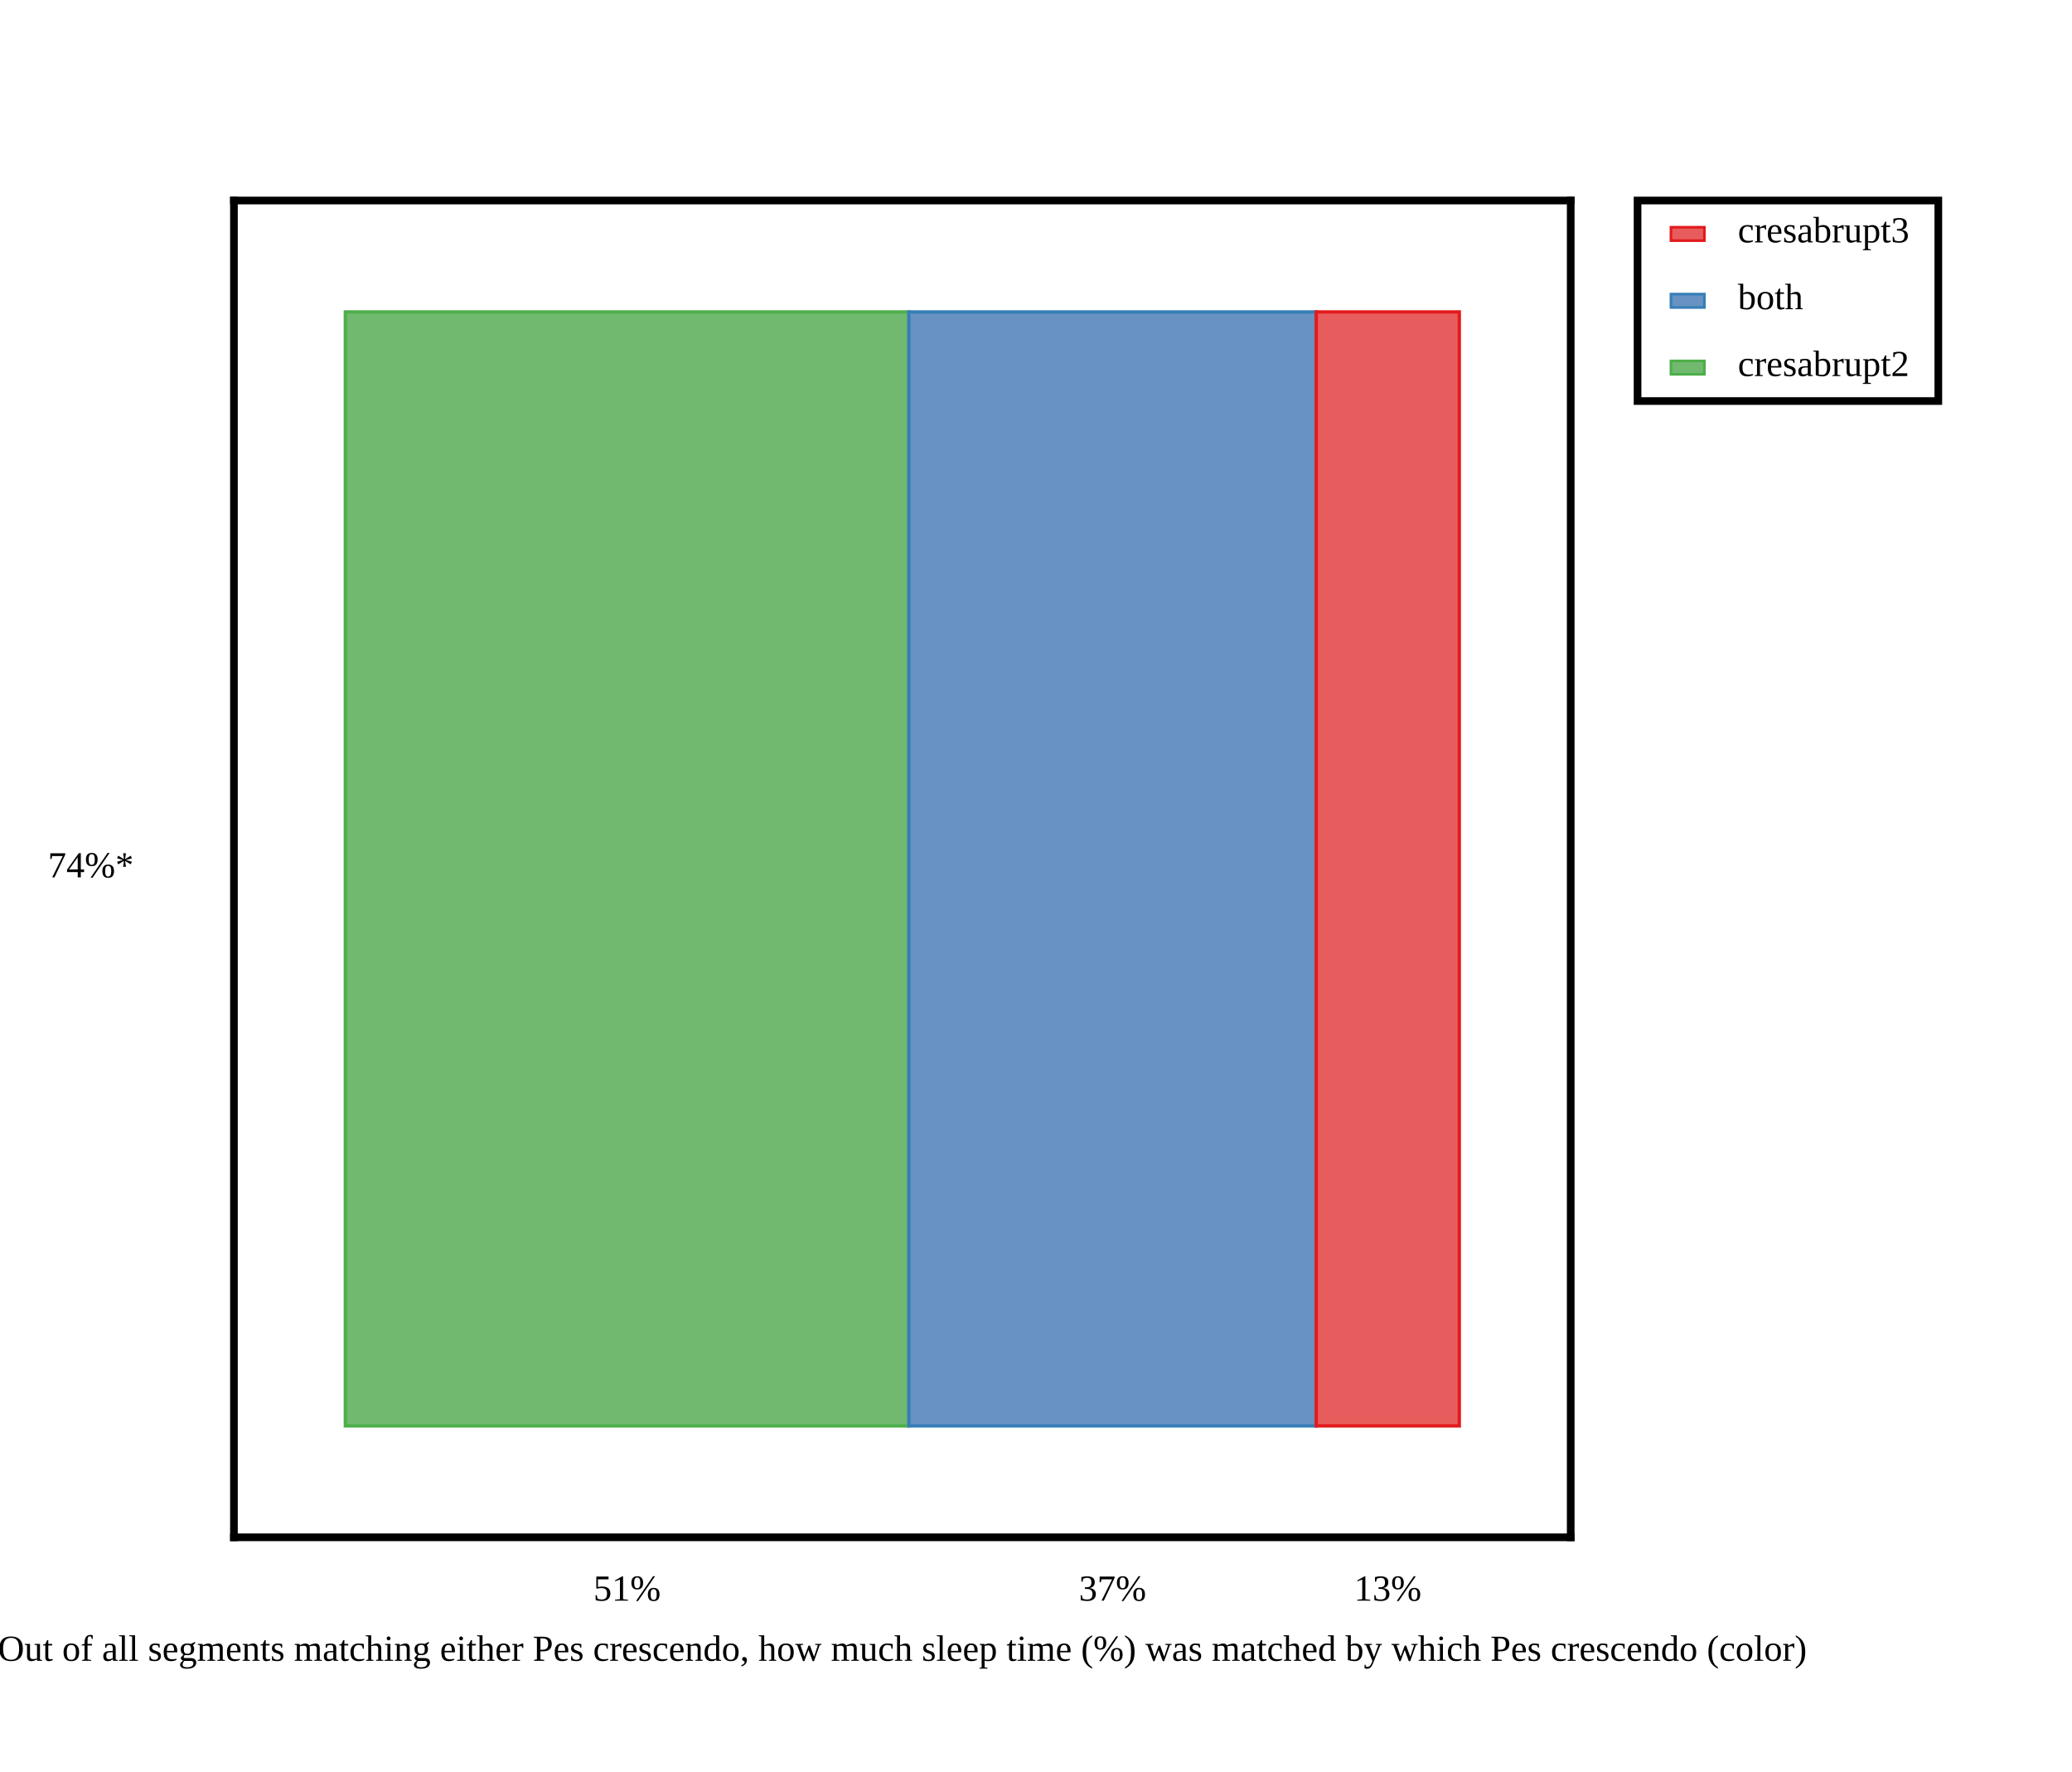
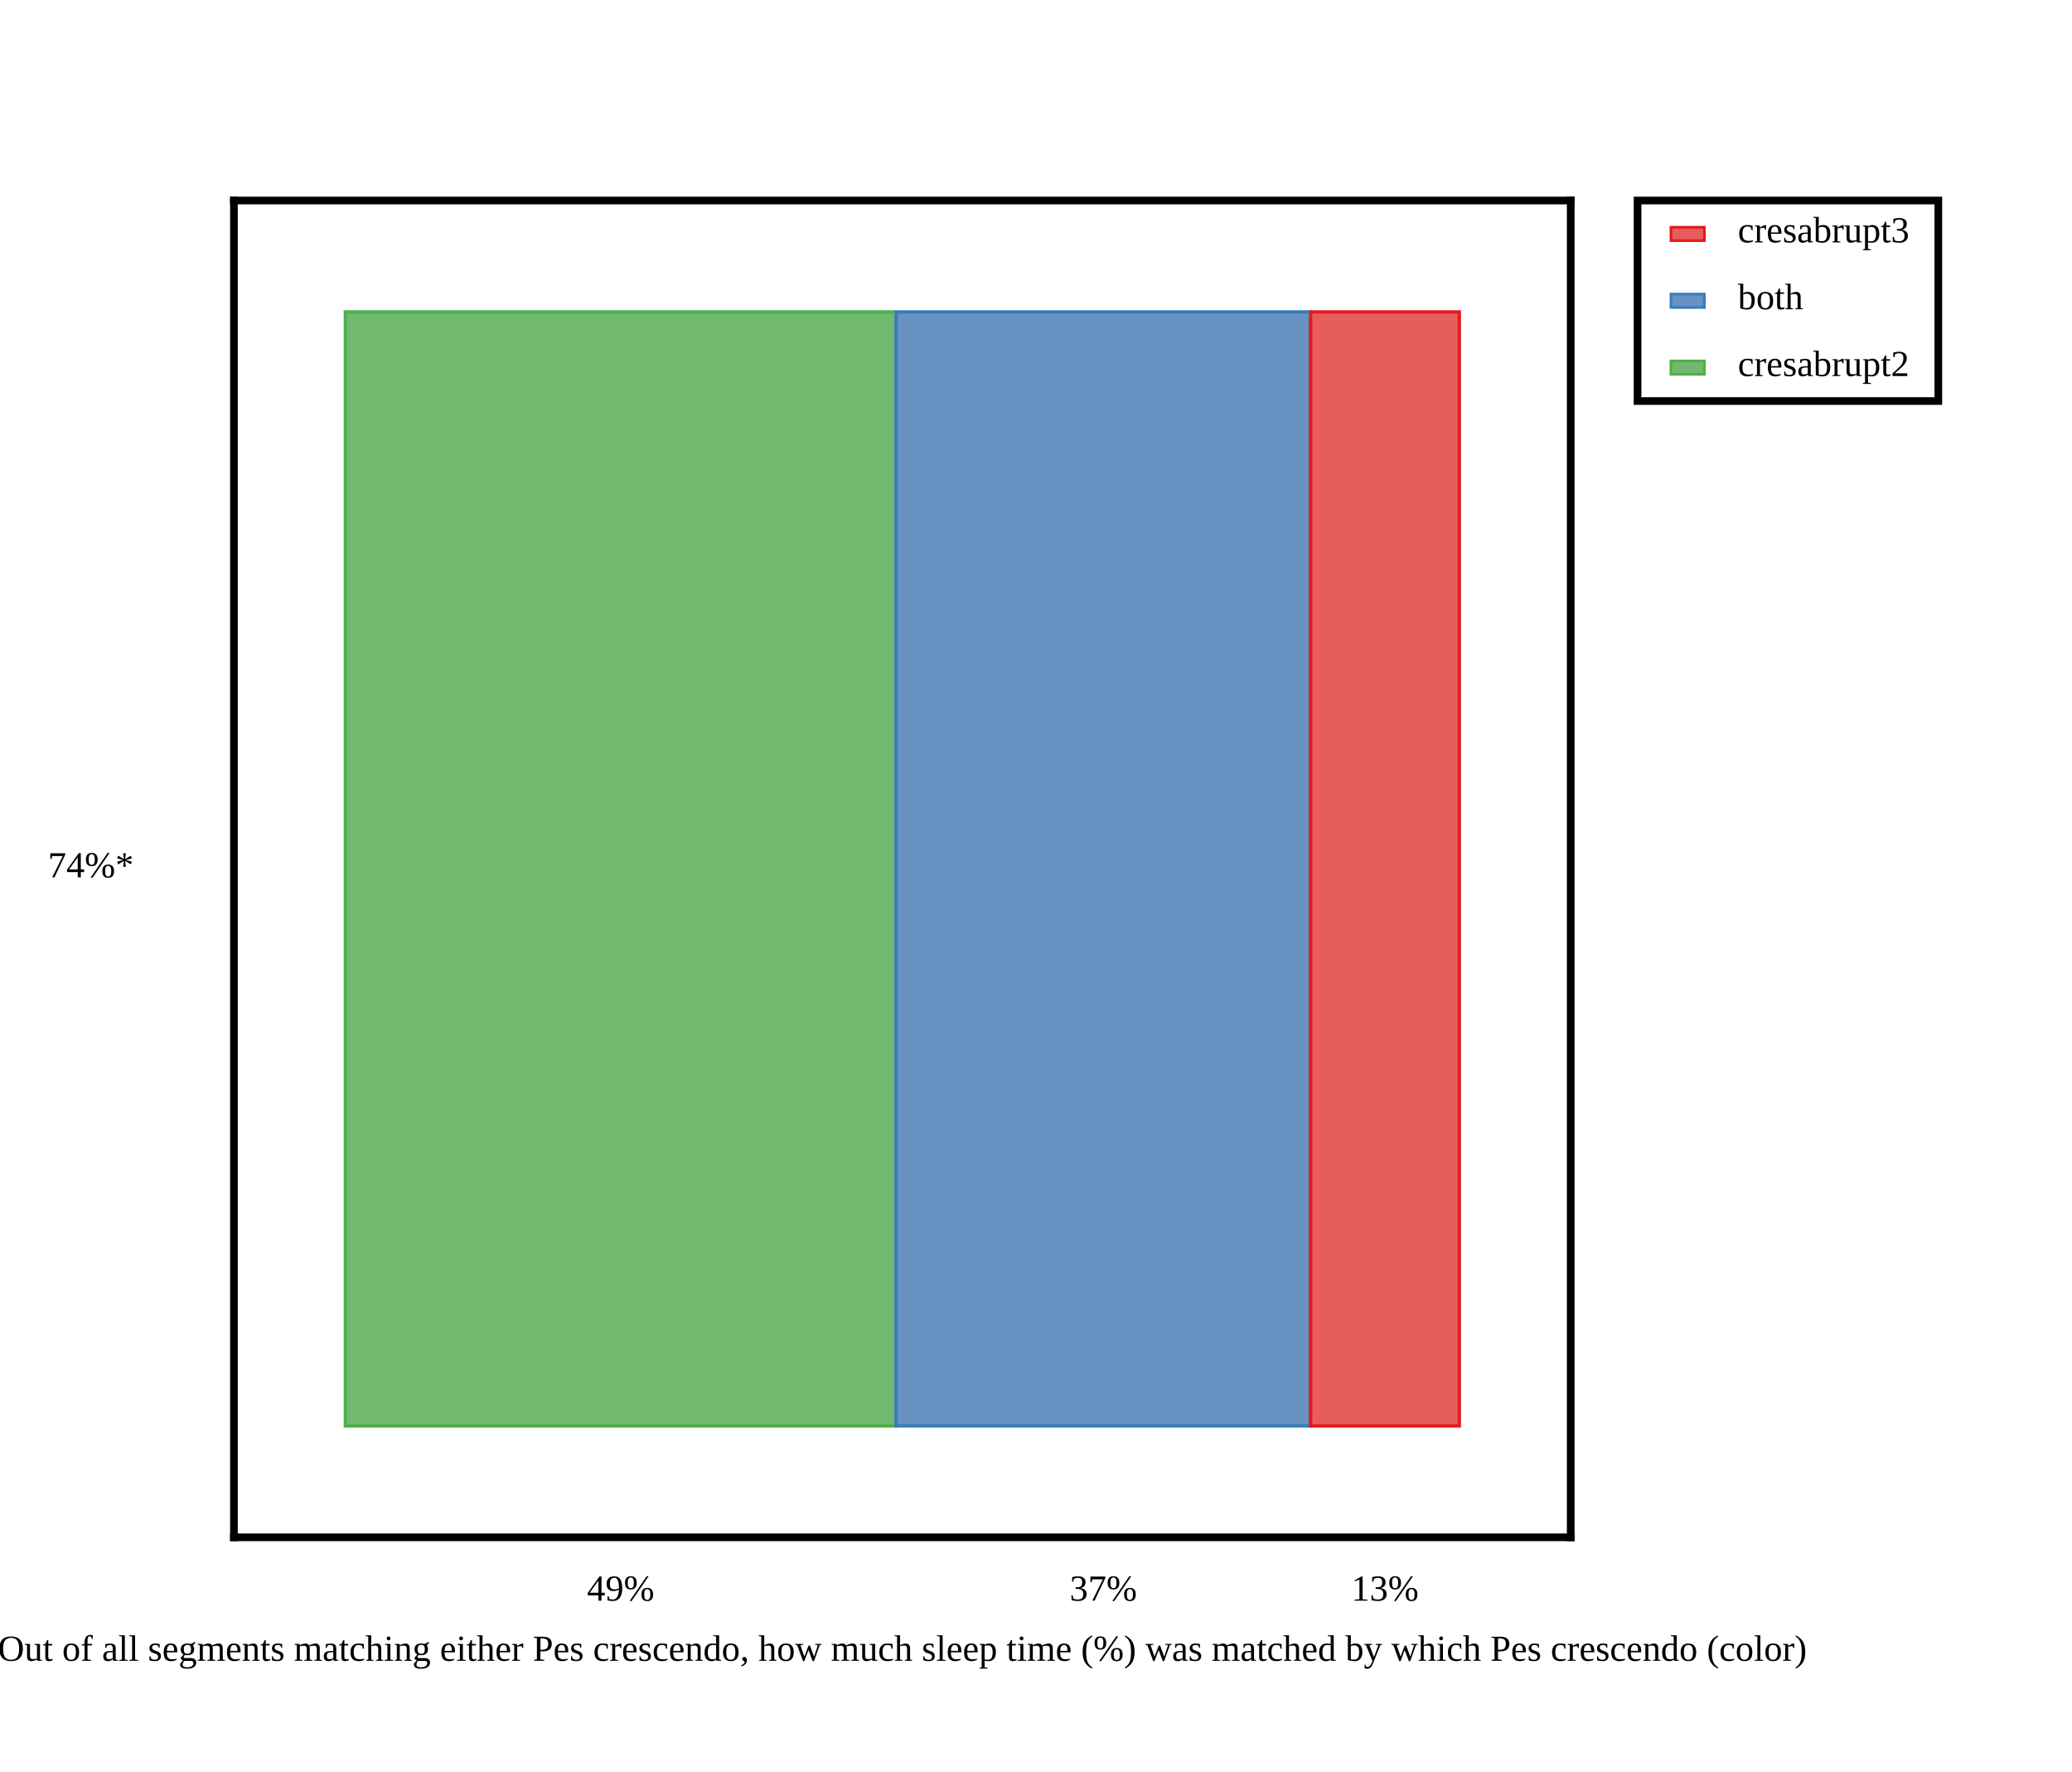
<svg xmlns="http://www.w3.org/2000/svg" height="530" stroke-opacity="1" viewBox="0.0 0.0 620 530.0" font-size="1" width="620" stroke="rgb(0,0,0)" version="1.1">
  <defs />
  <g stroke-linejoin="miter" stroke-opacity="1.0" fill-opacity="0.0" stroke="rgb(0,0,0)" stroke-width="2.293" fill="rgb(0,0,0)" stroke-linecap="square" stroke-miterlimit="10.0">
    <path d="M 70,460 v -400 M 470,460 v -400 " />
  </g>
  <g stroke-linejoin="miter" stroke-opacity="1.0" fill-opacity="1.0" font-size="11.0px" stroke="rgb(0,0,0)" stroke-width="2.293" fill="rgb(0,0,0)" stroke-linecap="butt" stroke-miterlimit="10.0">
    <text dominant-baseline="middle" transform="matrix(1,0,0,1,40,260)" stroke="none" text-anchor="end">74%*</text>
  </g>
  <g stroke-linejoin="miter" stroke-opacity="1.0" fill-opacity="0.0" stroke="rgb(0,0,0)" stroke-width="2.293" fill="rgb(0,0,0)" stroke-linecap="square" stroke-miterlimit="10.0">
    <path d="M 70,460 h 400 M 70,60 h 400 " />
  </g>
  <g stroke-linejoin="miter" stroke-opacity="1.0" fill-opacity="1.0" font-size="11.0px" stroke="rgb(0,0,0)" stroke-width="2.293" fill="rgb(0,0,0)" stroke-linecap="butt" stroke-miterlimit="10.0">
    <text dominant-baseline="text-before-edge" transform="matrix(1,0,0,1,270,490)" stroke="none" text-anchor="middle">Out of all segments matching either Pes crescendo, how much sleep time (%) was matched by which Pes crescendo (color)</text>
  </g>
  <g stroke-linejoin="miter" stroke-opacity="1.0" fill-opacity="1.0" font-size="11.0px" stroke="rgb(0,0,0)" stroke-width="2.293" fill="rgb(0,0,0)" stroke-linecap="butt" stroke-miterlimit="10.0">
-     <text dominant-baseline="text-before-edge" transform="matrix(1,0,0,1,415.2652,472)" stroke="none" text-anchor="middle">13%</text>
+     <text dominant-baseline="text-before-edge" transform="matrix(1,0,0,1,414.4227,472)" stroke="none" text-anchor="middle">13%</text>
  </g>
  <g stroke-linejoin="miter" stroke-opacity="1.0" fill-opacity="1.0" font-size="11.0px" stroke="rgb(0,0,0)" stroke-width="2.293" fill="rgb(0,0,0)" stroke-linecap="butt" stroke-miterlimit="10.0">
-     <text dominant-baseline="text-before-edge" transform="matrix(1,0,0,1,332.9094,472)" stroke="none" text-anchor="middle">37%</text>
+     <text dominant-baseline="text-before-edge" transform="matrix(1,0,0,1,330.1474,472)" stroke="none" text-anchor="middle">37%</text>
  </g>
  <g stroke-linejoin="miter" stroke-opacity="1.0" fill-opacity="1.0" font-size="11.0px" stroke="rgb(0,0,0)" stroke-width="2.293" fill="rgb(0,0,0)" stroke-linecap="butt" stroke-miterlimit="10.0">
-     <text dominant-baseline="text-before-edge" transform="matrix(1,0,0,1,187.6442,472)" stroke="none" text-anchor="middle">51%</text>
+     <text dominant-baseline="text-before-edge" transform="matrix(1,0,0,1,185.7247,472)" stroke="none" text-anchor="middle">49%</text>
  </g>
  <g stroke-linejoin="miter" stroke-opacity="1.0" fill-opacity="1.0" stroke="rgb(77,175,74)" stroke-width="1.0" fill="rgb(114,185,112)" stroke-linecap="butt" stroke-miterlimit="10.0">
    <defs>
      <clipPath id="cresabruptcresabruptmyClip1">
        <path d="M 470,460 l -0,-400 h -400 l -0,400 Z" />
      </clipPath>
    </defs>
    <g clip-path="url(#cresabruptcresabruptmyClip1)">
-       <path d="M 103.333,426.667 v -333.333 h 168.622 v 333.333 Z" />
+       <path d="M 103.333,426.667 v -333.333 h 164.783 v 333.333 Z" />
    </g>
  </g>
  <g stroke-linejoin="miter" stroke-opacity="1.0" fill-opacity="1.0" stroke="rgb(55,126,184)" stroke-width="1.0" fill="rgb(103,146,193)" stroke-linecap="butt" stroke-miterlimit="10.0">
    <defs>
      <clipPath id="cresabruptcresabruptmyClip2">
        <path d="M 470,460 l -0,-400 h -400 l -0,400 Z" />
      </clipPath>
    </defs>
    <g clip-path="url(#cresabruptcresabruptmyClip2)">
-       <path d="M 271.955,426.667 v -333.333 h 121.909 v 333.333 Z" />
+       <path d="M 268.116,426.667 v -333.333 h 124.063 v 333.333 Z" />
    </g>
  </g>
  <g stroke-linejoin="miter" stroke-opacity="1.0" fill-opacity="1.0" stroke="rgb(228,26,28)" stroke-width="1.0" fill="rgb(231,93,93)" stroke-linecap="butt" stroke-miterlimit="10.0">
    <defs>
      <clipPath id="cresabruptcresabruptmyClip3">
        <path d="M 470,460 l -0,-400 h -400 l -0,400 Z" />
      </clipPath>
    </defs>
    <g clip-path="url(#cresabruptcresabruptmyClip3)">
-       <path d="M 393.864,426.667 v -333.333 h 42.803 v 333.333 Z" />
+       <path d="M 392.179,426.667 v -333.333 h 44.488 v 333.333 Z" />
    </g>
  </g>
  <g stroke-linejoin="miter" stroke-opacity="1.0" fill-opacity="1.0" font-size="11.0px" stroke="rgb(0,0,0)" stroke-width="2.293" fill="rgb(0,0,0)" stroke-linecap="butt" stroke-miterlimit="10.0">
    <text dominant-baseline="text-after-edge" transform="matrix(1,0,0,1,270,40)" stroke="none" text-anchor="middle" />
  </g>
  <g stroke-linejoin="miter" stroke-opacity="1.0" fill-opacity="0.0" stroke="rgb(0,0,0)" stroke-width="2.293" fill="rgb(0,0,0)" stroke-linecap="butt" stroke-miterlimit="10.0">
    <path d="M 580,120 l -0,-60 h -90 l -0,60 Z" />
  </g>
  <g stroke-linejoin="miter" stroke-opacity="1.0" fill-opacity="1.0" font-size="11.0px" stroke="rgb(0,0,0)" stroke-width="2.293" fill="rgb(0,0,0)" stroke-linecap="butt" stroke-miterlimit="10.0">
    <text dominant-baseline="middle" transform="matrix(1,0,0,1,520,110)" stroke="none" text-anchor="start">cresabrupt2</text>
  </g>
  <g stroke-linejoin="miter" stroke-opacity="1.0" fill-opacity="1.0" stroke="rgb(77,175,74)" stroke-width="0.8" fill="rgb(114,185,112)" stroke-linecap="butt" stroke-miterlimit="10.0">
    <path d="M 500,108 l 10,0 v 4 l -10,0 Z" />
  </g>
  <g stroke-linejoin="miter" stroke-opacity="1.0" fill-opacity="1.0" font-size="11.0px" stroke="rgb(0,0,0)" stroke-width="2.293" fill="rgb(0,0,0)" stroke-linecap="butt" stroke-miterlimit="10.0">
    <text dominant-baseline="middle" transform="matrix(1,0,0,1,520,90)" stroke="none" text-anchor="start">both</text>
  </g>
  <g stroke-linejoin="miter" stroke-opacity="1.0" fill-opacity="1.0" stroke="rgb(55,126,184)" stroke-width="0.8" fill="rgb(103,146,193)" stroke-linecap="butt" stroke-miterlimit="10.0">
    <path d="M 500,88 l 10,0 v 4 l -10,0 Z" />
  </g>
  <g stroke-linejoin="miter" stroke-opacity="1.0" fill-opacity="1.0" font-size="11.0px" stroke="rgb(0,0,0)" stroke-width="2.293" fill="rgb(0,0,0)" stroke-linecap="butt" stroke-miterlimit="10.0">
    <text dominant-baseline="middle" transform="matrix(1,0,0,1,520,70)" stroke="none" text-anchor="start">cresabrupt3</text>
  </g>
  <g stroke-linejoin="miter" stroke-opacity="1.0" fill-opacity="1.0" stroke="rgb(228,26,28)" stroke-width="0.8" fill="rgb(231,93,93)" stroke-linecap="butt" stroke-miterlimit="10.0">
    <path d="M 500,68 l 10,0 v 4 l -10,0 Z" />
  </g>
</svg>
